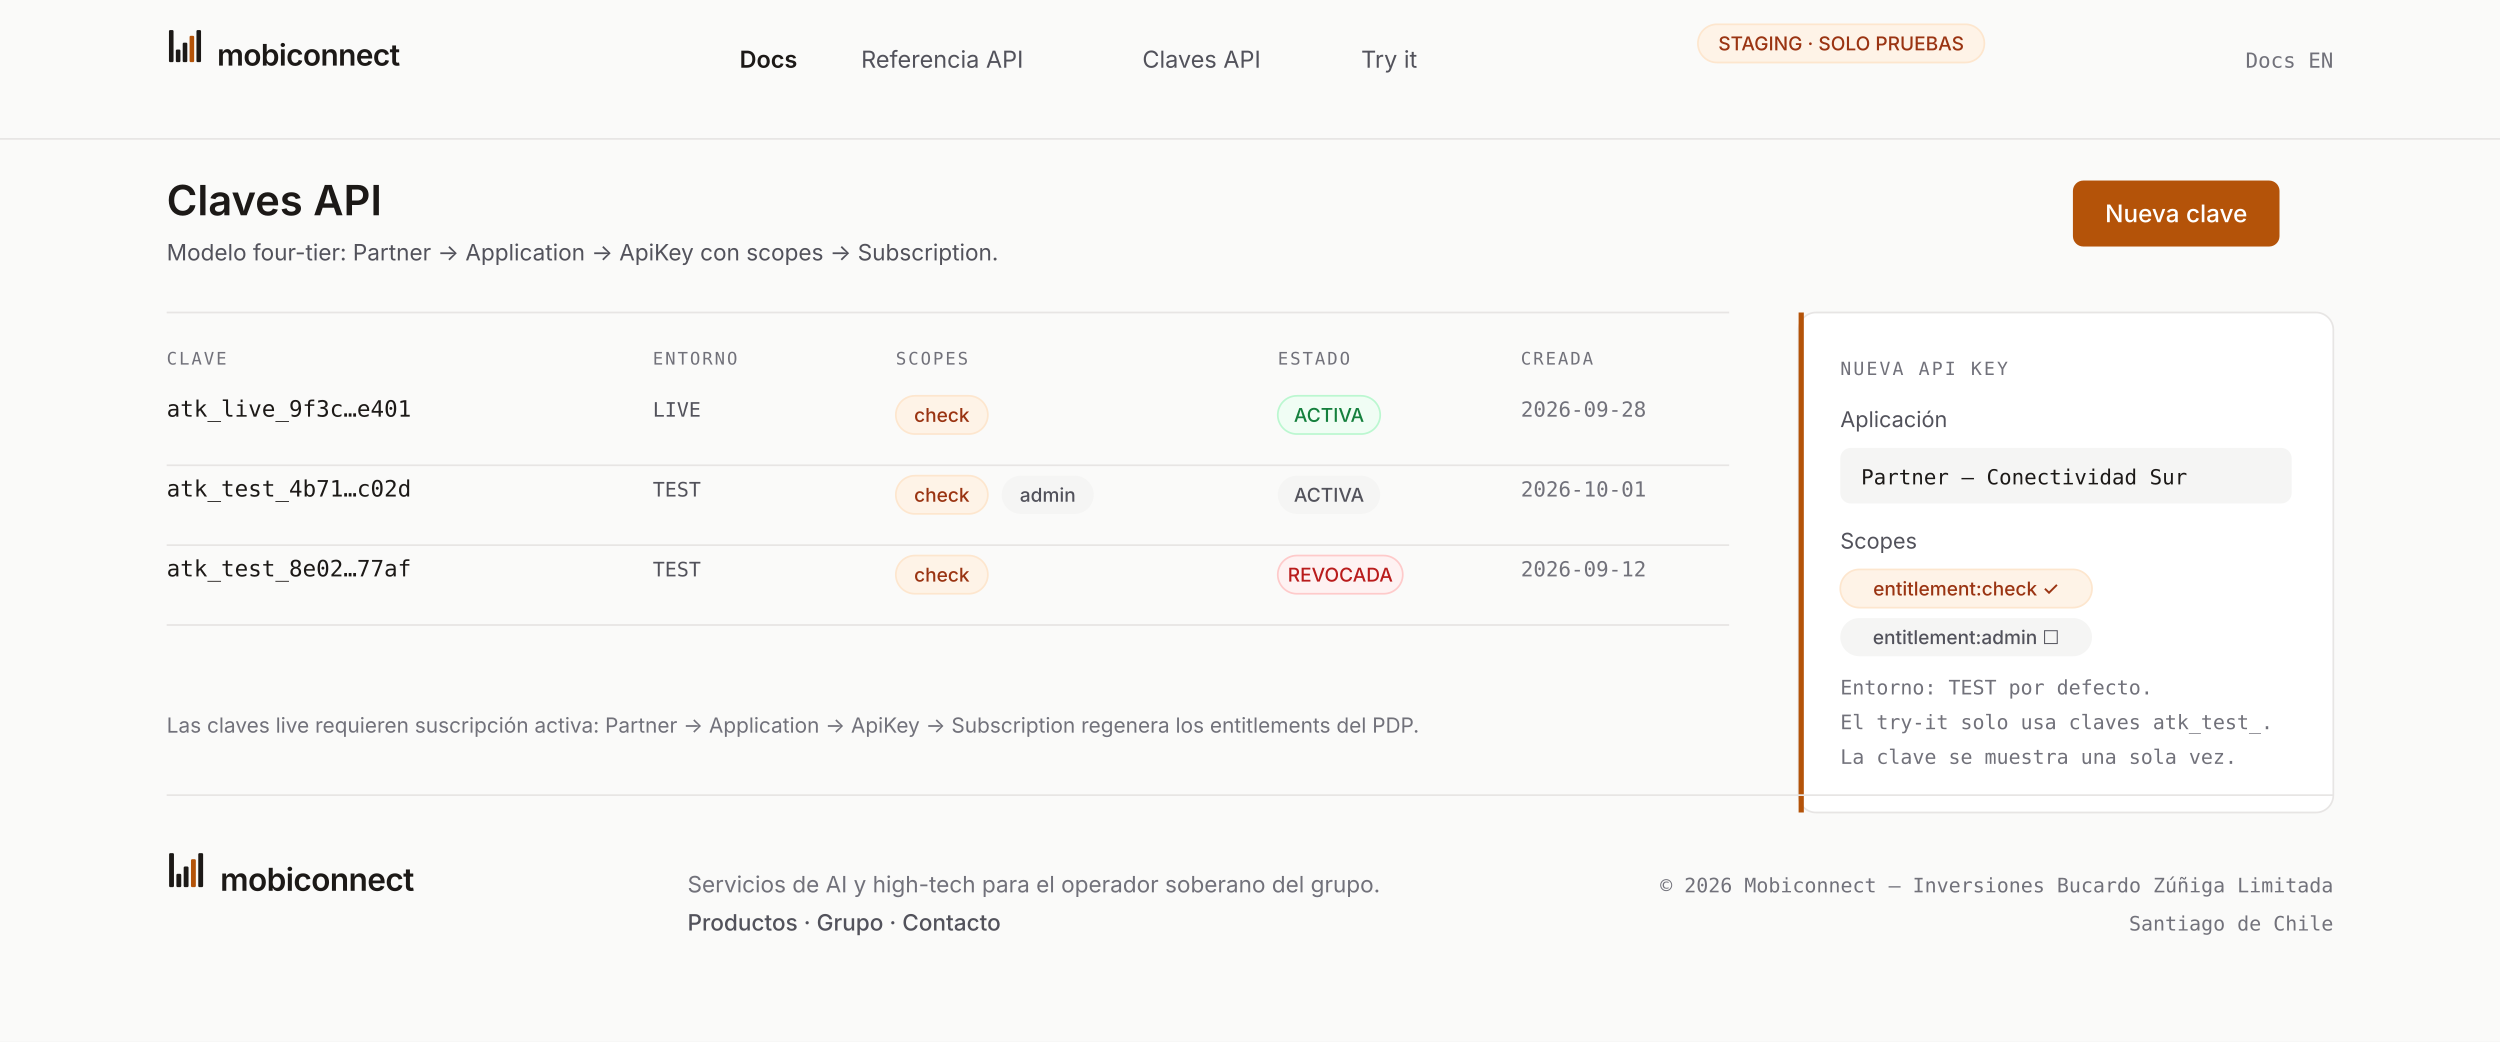
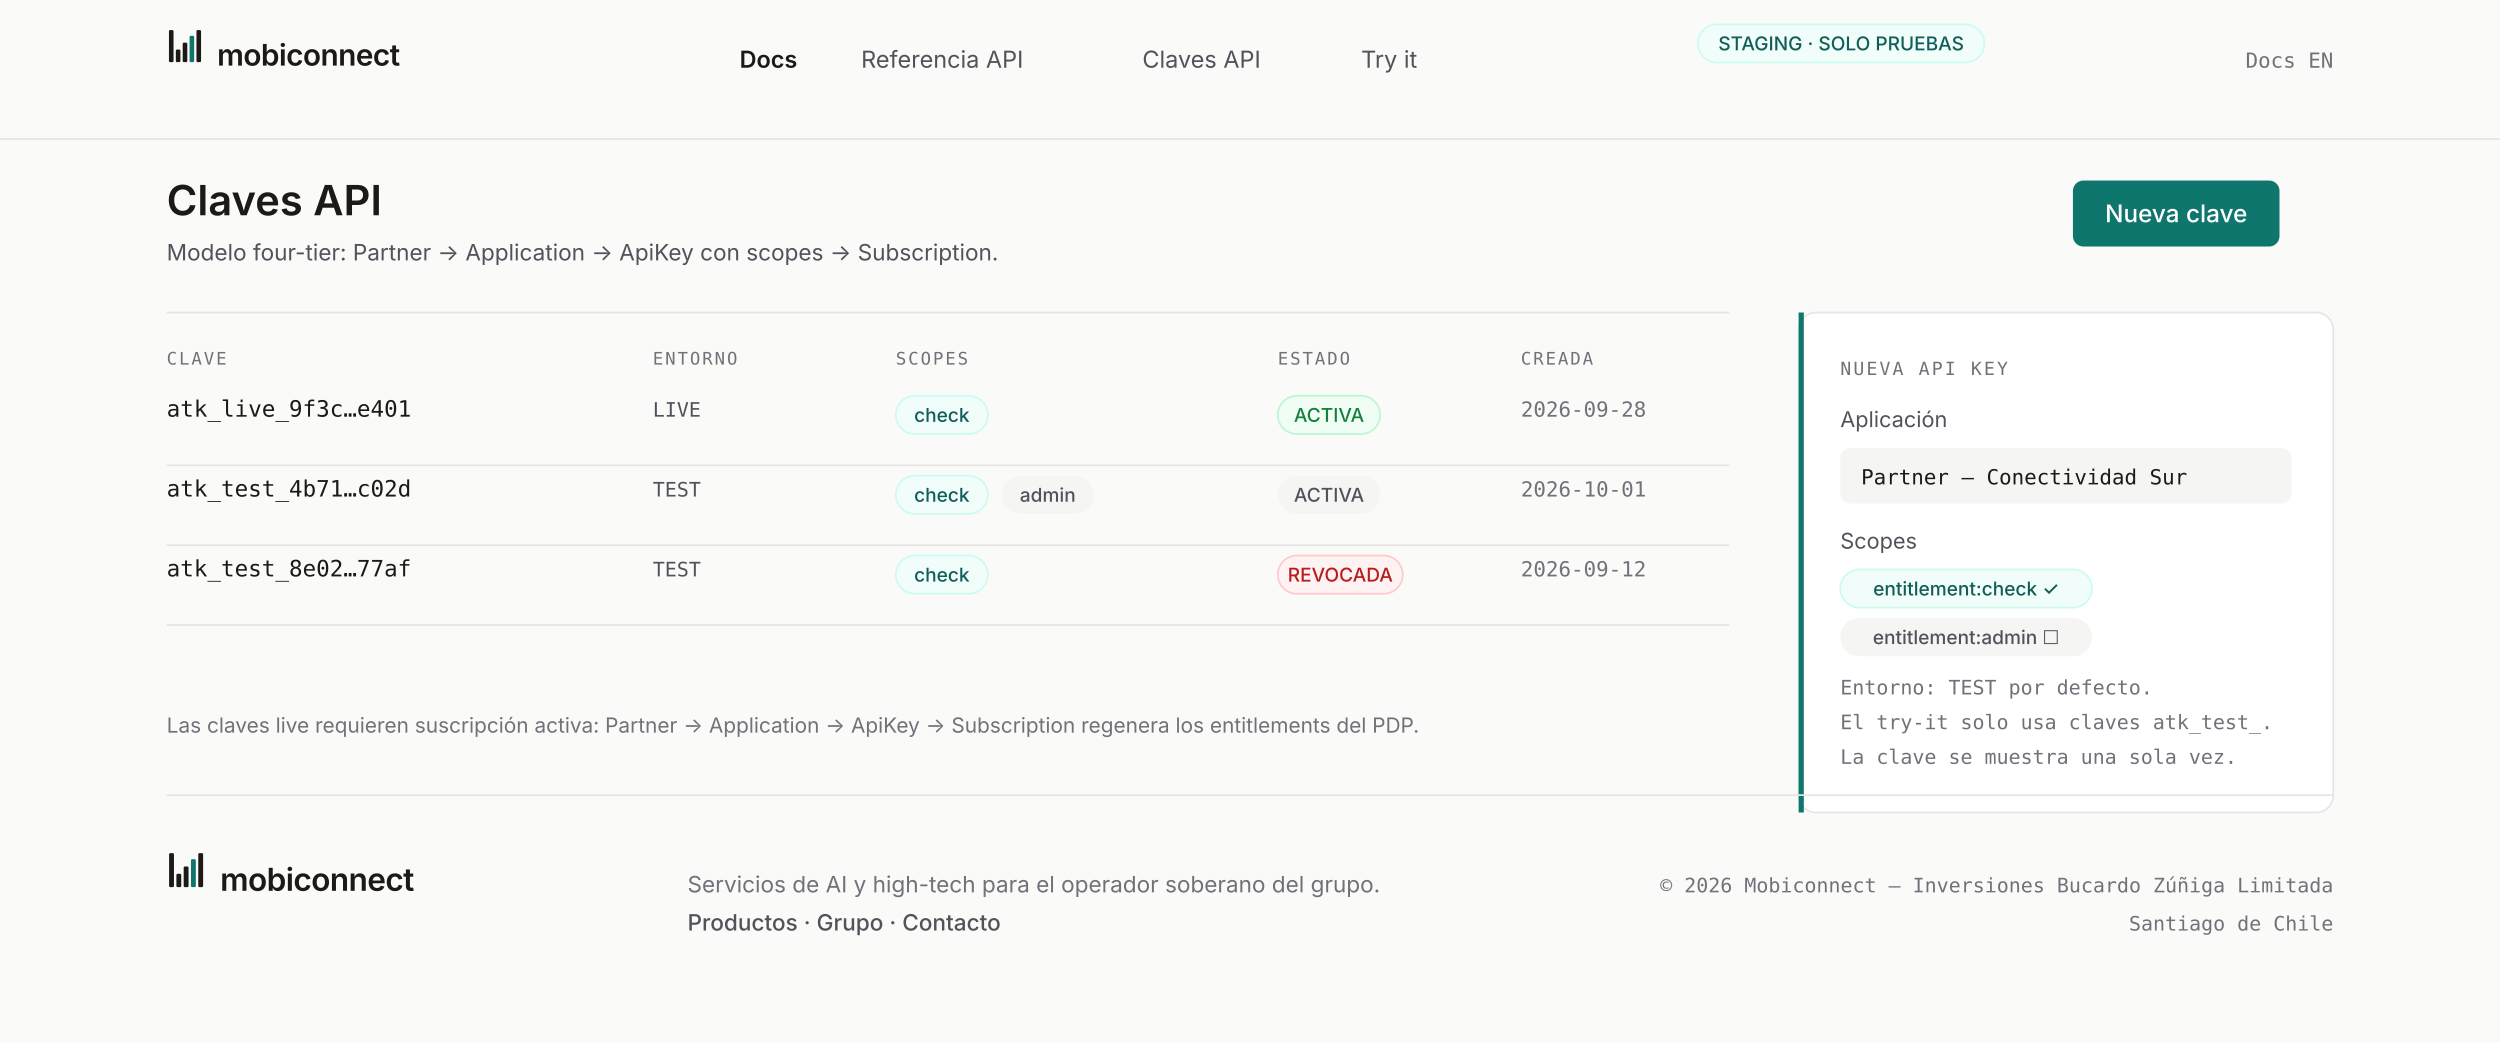
<svg xmlns="http://www.w3.org/2000/svg" width="1440" height="600" viewBox="0 0 1440 600">
  <rect x="0" y="0" width="1440" height="600" fill="#FAFAF9" />
  <g id="nav">
    <g transform="translate(96,16) scale(0.66)">
      <rect x="2" y="2" width="4" height="28" fill="#1C1917" rx="1" />
      <rect x="26" y="2" width="4" height="28" fill="#1C1917" rx="1" />
      <rect x="8" y="19" width="4" height="11" fill="#1C1917" rx="1" />
      <rect x="14" y="13" width="4" height="17" fill="#1C1917" rx="1" />
-       <rect x="20" y="7" width="4" height="23" fill="#B45309" rx="1" />
+       <rect x="20" y="7" width="4" height="23" fill="#0F766E" rx="1" />
      <text x="44" y="33" font-family="Inter, 'Helvetica Neue', Arial, sans-serif" font-size="26" font-weight="600" fill="#1C1917" letter-spacing="-0.5">mobiconnect</text>
    </g>
    <text x="426" y="39" font-family="Inter, 'Helvetica Neue', Arial, sans-serif" font-size="13.5" font-weight="600" fill="#1C1917">Docs</text>
    <text x="496" y="39" font-family="Inter, 'Helvetica Neue', Arial, sans-serif" font-size="13.5" font-weight="400" fill="#52525B">Referencia API</text>
    <text x="658" y="39" font-family="Inter, 'Helvetica Neue', Arial, sans-serif" font-size="13.5" font-weight="400" fill="#52525B">Claves API</text>
    <text x="784" y="39" font-family="Inter, 'Helvetica Neue', Arial, sans-serif" font-size="13.5" font-weight="400" fill="#52525B">Try it</text>
-     <rect x="978" y="14" width="165" height="22" fill="#FEF3E7" rx="11" stroke="#FDE6CE" />
-     <text x="1060.5" y="29" font-family="Inter, 'Helvetica Neue', Arial, sans-serif" font-size="11" font-weight="500" fill="#9A3412" text-anchor="middle">STAGING · SOLO PRUEBAS</text>
+     <rect x="978" y="14" width="165" height="22" fill="#F0FDFA" rx="11" stroke="#CCFBF1" />
+     <text x="1060.5" y="29" font-family="Inter, 'Helvetica Neue', Arial, sans-serif" font-size="11" font-weight="500" fill="#115E59" text-anchor="middle">STAGING · SOLO PRUEBAS</text>
    <text x="1344" y="39" font-family="'IBM Plex Mono', 'SF Mono', Consolas, monospace" font-size="12" font-weight="400" fill="#71717A" text-anchor="end">Docs EN</text>
    <line x1="0" y1="80" x2="1440" y2="80" stroke="#E7E5E4" stroke-width="1" />
  </g>
  <g id="encabezado">
    <text x="96" y="124" font-family="'Inter Tight', Inter, 'Helvetica Neue', Arial, sans-serif" font-size="24" font-weight="600" fill="#1C1917">Claves API</text>
    <text x="96" y="150" font-family="Inter, 'Helvetica Neue', Arial, sans-serif" font-size="13" font-weight="400" fill="#52525B">Modelo four-tier: Partner → Application → ApiKey con scopes → Subscription.</text>
  </g>
  <g id="acciones">
-     <rect x="1194" y="104" width="119" height="38" fill="#B45309" rx="6" />
+     <rect x="1194" y="104" width="119" height="38" fill="#0F766E" rx="6" />
    <text x="1253.5" y="128.0" font-family="Inter, 'Helvetica Neue', Arial, sans-serif" font-size="14" font-weight="500" fill="#FFFFFF" text-anchor="middle">Nueva clave</text>
  </g>
  <line x1="96" y1="180" x2="996" y2="180" stroke="#E7E5E4" stroke-width="1" />
  <text x="96" y="210" font-family="'IBM Plex Mono', 'SF Mono', Consolas, monospace" font-size="10" font-weight="500" fill="#71717A" letter-spacing="1.1">CLAVE</text>
  <text x="376" y="210" font-family="'IBM Plex Mono', 'SF Mono', Consolas, monospace" font-size="10" font-weight="500" fill="#71717A" letter-spacing="1.1">ENTORNO</text>
  <text x="516" y="210" font-family="'IBM Plex Mono', 'SF Mono', Consolas, monospace" font-size="10" font-weight="500" fill="#71717A" letter-spacing="1.1">SCOPES</text>
  <text x="736" y="210" font-family="'IBM Plex Mono', 'SF Mono', Consolas, monospace" font-size="10" font-weight="500" fill="#71717A" letter-spacing="1.1">ESTADO</text>
  <text x="876" y="210" font-family="'IBM Plex Mono', 'SF Mono', Consolas, monospace" font-size="10" font-weight="500" fill="#71717A" letter-spacing="1.1">CREADA</text>
  <text x="96" y="240" font-family="'IBM Plex Mono', 'SF Mono', Consolas, monospace" font-size="13" font-weight="500" fill="#1C1917">atk_live_9f3c…e401</text>
  <text x="376" y="240" font-family="'IBM Plex Mono', 'SF Mono', Consolas, monospace" font-size="11.5" font-weight="500" fill="#52525B">LIVE</text>
-   <rect x="516" y="228" width="53" height="22" fill="#FEF3E7" rx="11" stroke="#FDE6CE" />
-   <text x="542.5" y="243" font-family="Inter, 'Helvetica Neue', Arial, sans-serif" font-size="11" font-weight="500" fill="#9A3412" text-anchor="middle">check</text>
+   <rect x="516" y="228" width="53" height="22" fill="#F0FDFA" rx="11" stroke="#CCFBF1" />
+   <text x="542.5" y="243" font-family="Inter, 'Helvetica Neue', Arial, sans-serif" font-size="11" font-weight="500" fill="#115E59" text-anchor="middle">check</text>
  <rect x="736" y="228" width="59" height="22" fill="#F0FDF4" rx="11" stroke="#BBF7D0" />
  <text x="765.5" y="243" font-family="Inter, 'Helvetica Neue', Arial, sans-serif" font-size="11" font-weight="500" fill="#15803D" text-anchor="middle">ACTIVA</text>
  <text x="876" y="240" font-family="'IBM Plex Mono', 'SF Mono', Consolas, monospace" font-size="12" font-weight="400" fill="#71717A">2026-09-28</text>
  <line x1="96" y1="268" x2="996" y2="268" stroke="#E7E5E4" stroke-width="1" />
  <text x="96" y="286" font-family="'IBM Plex Mono', 'SF Mono', Consolas, monospace" font-size="13" font-weight="500" fill="#1C1917">atk_test_4b71…c02d</text>
  <text x="376" y="286" font-family="'IBM Plex Mono', 'SF Mono', Consolas, monospace" font-size="11.5" font-weight="500" fill="#52525B">TEST</text>
-   <rect x="516" y="274" width="53" height="22" fill="#FEF3E7" rx="11" stroke="#FDE6CE" />
-   <text x="542.5" y="289" font-family="Inter, 'Helvetica Neue', Arial, sans-serif" font-size="11" font-weight="500" fill="#9A3412" text-anchor="middle">check</text>
+   <rect x="516" y="274" width="53" height="22" fill="#F0FDFA" rx="11" stroke="#CCFBF1" />
+   <text x="542.5" y="289" font-family="Inter, 'Helvetica Neue', Arial, sans-serif" font-size="11" font-weight="500" fill="#115E59" text-anchor="middle">check</text>
  <rect x="577" y="274" width="53" height="22" fill="#F5F5F4" rx="11" />
  <text x="603.5" y="289" font-family="Inter, 'Helvetica Neue', Arial, sans-serif" font-size="11" font-weight="500" fill="#52525B" text-anchor="middle">admin</text>
  <rect x="736" y="274" width="59" height="22" fill="#F5F5F4" rx="11" />
  <text x="765.5" y="289" font-family="Inter, 'Helvetica Neue', Arial, sans-serif" font-size="11" font-weight="500" fill="#52525B" text-anchor="middle">ACTIVA</text>
  <text x="876" y="286" font-family="'IBM Plex Mono', 'SF Mono', Consolas, monospace" font-size="12" font-weight="400" fill="#71717A">2026-10-01</text>
  <line x1="96" y1="314" x2="996" y2="314" stroke="#E7E5E4" stroke-width="1" />
  <text x="96" y="332" font-family="'IBM Plex Mono', 'SF Mono', Consolas, monospace" font-size="13" font-weight="500" fill="#1C1917">atk_test_8e02…77af</text>
  <text x="376" y="332" font-family="'IBM Plex Mono', 'SF Mono', Consolas, monospace" font-size="11.5" font-weight="500" fill="#52525B">TEST</text>
-   <rect x="516" y="320" width="53" height="22" fill="#FEF3E7" rx="11" stroke="#FDE6CE" />
-   <text x="542.5" y="335" font-family="Inter, 'Helvetica Neue', Arial, sans-serif" font-size="11" font-weight="500" fill="#9A3412" text-anchor="middle">check</text>
+   <rect x="516" y="320" width="53" height="22" fill="#F0FDFA" rx="11" stroke="#CCFBF1" />
+   <text x="542.5" y="335" font-family="Inter, 'Helvetica Neue', Arial, sans-serif" font-size="11" font-weight="500" fill="#115E59" text-anchor="middle">check</text>
  <rect x="736" y="320" width="72" height="22" fill="#FEF2F2" rx="11" stroke="#FECACA" />
  <text x="772.0" y="335" font-family="Inter, 'Helvetica Neue', Arial, sans-serif" font-size="11" font-weight="500" fill="#B91C1C" text-anchor="middle">REVOCADA</text>
  <text x="876" y="332" font-family="'IBM Plex Mono', 'SF Mono', Consolas, monospace" font-size="12" font-weight="400" fill="#71717A">2026-09-12</text>
  <line x1="96" y1="360" x2="996" y2="360" stroke="#E7E5E4" stroke-width="1" />
  <g id="panel-nueva">
    <rect x="1036" y="180" width="308" height="288" fill="#FFFFFF" rx="10" stroke="#E7E5E4" stroke-width="1" />
-     <rect x="1036" y="180" width="3" height="288" fill="#B45309" />
+     <rect x="1036" y="180" width="3" height="288" fill="#0F766E" />
    <text x="1060" y="216" font-family="'IBM Plex Mono', 'SF Mono', Consolas, monospace" font-size="10.5" font-weight="500" fill="#71717A" letter-spacing="1.2">NUEVA API KEY</text>
    <text x="1060" y="246" font-family="Inter, 'Helvetica Neue', Arial, sans-serif" font-size="12.5" font-weight="400" fill="#52525B">Aplicación</text>
    <rect x="1060" y="258" width="260" height="32" fill="#F5F5F4" rx="6" />
    <text x="1072" y="279" font-family="'IBM Plex Mono', 'SF Mono', Consolas, monospace" font-size="12" font-weight="400" fill="#1C1917">Partner — Conectividad Sur</text>
    <text x="1060" y="316" font-family="Inter, 'Helvetica Neue', Arial, sans-serif" font-size="12.5" font-weight="400" fill="#52525B">Scopes</text>
-     <rect x="1060" y="328" width="145" height="22" fill="#FEF3E7" rx="11" stroke="#FDE6CE" />
-     <text x="1132.5" y="343" font-family="Inter, 'Helvetica Neue', Arial, sans-serif" font-size="11" font-weight="500" fill="#9A3412" text-anchor="middle">entitlement:check ✓</text>
+     <rect x="1060" y="328" width="145" height="22" fill="#F0FDFA" rx="11" stroke="#CCFBF1" />
+     <text x="1132.5" y="343" font-family="Inter, 'Helvetica Neue', Arial, sans-serif" font-size="11" font-weight="500" fill="#115E59" text-anchor="middle">entitlement:check ✓</text>
    <rect x="1060" y="356" width="145" height="22" fill="#F5F5F4" rx="11" />
    <text x="1132.5" y="371" font-family="Inter, 'Helvetica Neue', Arial, sans-serif" font-size="11" font-weight="500" fill="#52525B" text-anchor="middle">entitlement:admin ☐</text>
    <text x="1060" y="400" font-family="'IBM Plex Mono', 'SF Mono', Consolas, monospace" font-size="11.5" font-weight="400" fill="#71717A">Entorno: TEST por defecto.</text>
    <text x="1060" y="420" font-family="'IBM Plex Mono', 'SF Mono', Consolas, monospace" font-size="11.5" font-weight="400" fill="#71717A">El try-it solo usa claves atk_test_.</text>
    <text x="1060" y="440" font-family="'IBM Plex Mono', 'SF Mono', Consolas, monospace" font-size="11.5" font-weight="400" fill="#71717A">La clave se muestra una sola vez.</text>
  </g>
  <text x="96" y="422" font-family="Inter, 'Helvetica Neue', Arial, sans-serif" font-size="12" font-weight="400" fill="#71717A">Las claves live requieren suscripción activa: Partner → Application → ApiKey → Subscription regenera los entitlements del PDP.</text>
  <g id="footer">
    <line x1="96" y1="458" x2="1344" y2="458" stroke="#E7E5E4" stroke-width="1" />
    <g transform="translate(96,490) scale(0.7)">
      <rect x="2" y="2" width="4" height="28" fill="#1C1917" rx="1" />
      <rect x="26" y="2" width="4" height="28" fill="#1C1917" rx="1" />
      <rect x="8" y="19" width="4" height="11" fill="#1C1917" rx="1" />
      <rect x="14" y="13" width="4" height="17" fill="#1C1917" rx="1" />
-       <rect x="20" y="7" width="4" height="23" fill="#B45309" rx="1" />
+       <rect x="20" y="7" width="4" height="23" fill="#0F766E" rx="1" />
      <text x="44" y="33" font-family="Inter, 'Helvetica Neue', Arial, sans-serif" font-size="26" font-weight="600" fill="#1C1917" letter-spacing="-0.5">mobiconnect</text>
    </g>
    <text x="396" y="514" font-family="Inter, 'Helvetica Neue', Arial, sans-serif" font-size="13" font-weight="400" fill="#71717A">Servicios de AI y high-tech para el operador soberano del grupo.</text>
    <text x="396" y="536" font-family="Inter, 'Helvetica Neue', Arial, sans-serif" font-size="13" font-weight="500" fill="#52525B">Productos · Grupo · Contacto</text>
    <text x="1344" y="514" font-family="'IBM Plex Mono', 'SF Mono', Consolas, monospace" font-size="11.5" font-weight="400" fill="#71717A" text-anchor="end">© 2026 Mobiconnect — Inversiones Bucardo Zúñiga Limitada</text>
    <text x="1344" y="536" font-family="'IBM Plex Mono', 'SF Mono', Consolas, monospace" font-size="11.5" font-weight="400" fill="#71717A" text-anchor="end">Santiago de Chile</text>
  </g>
</svg>
